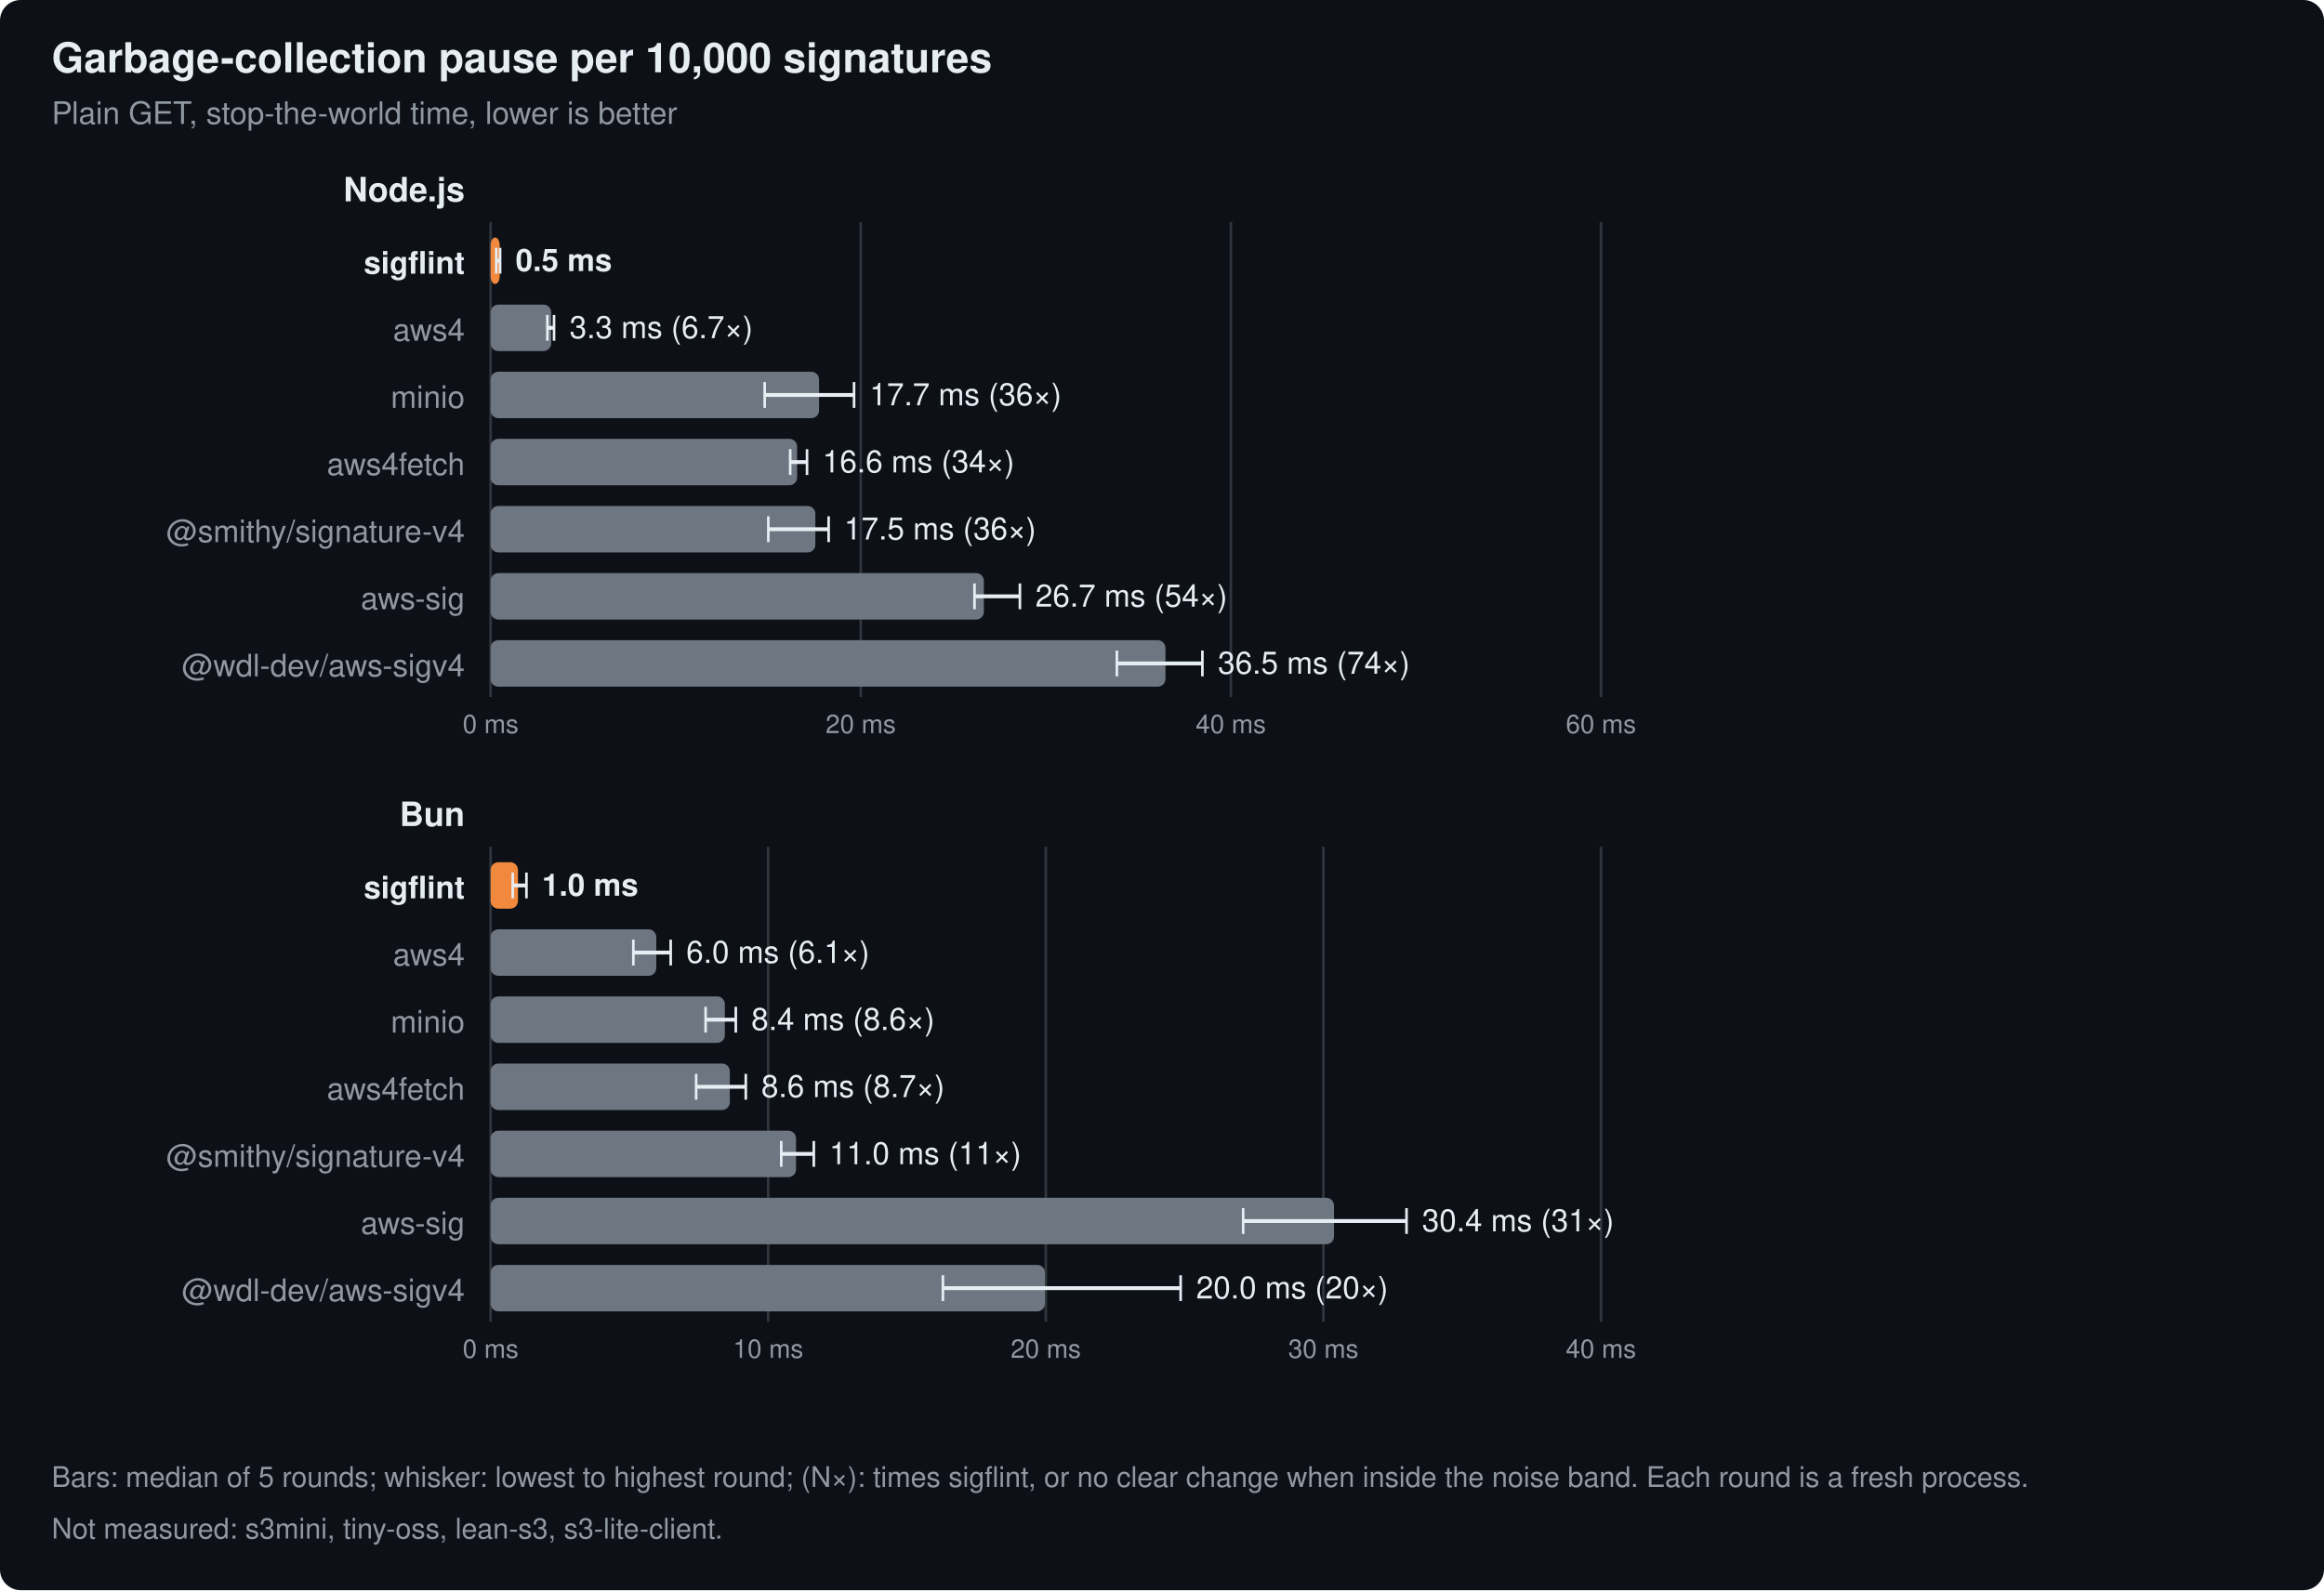
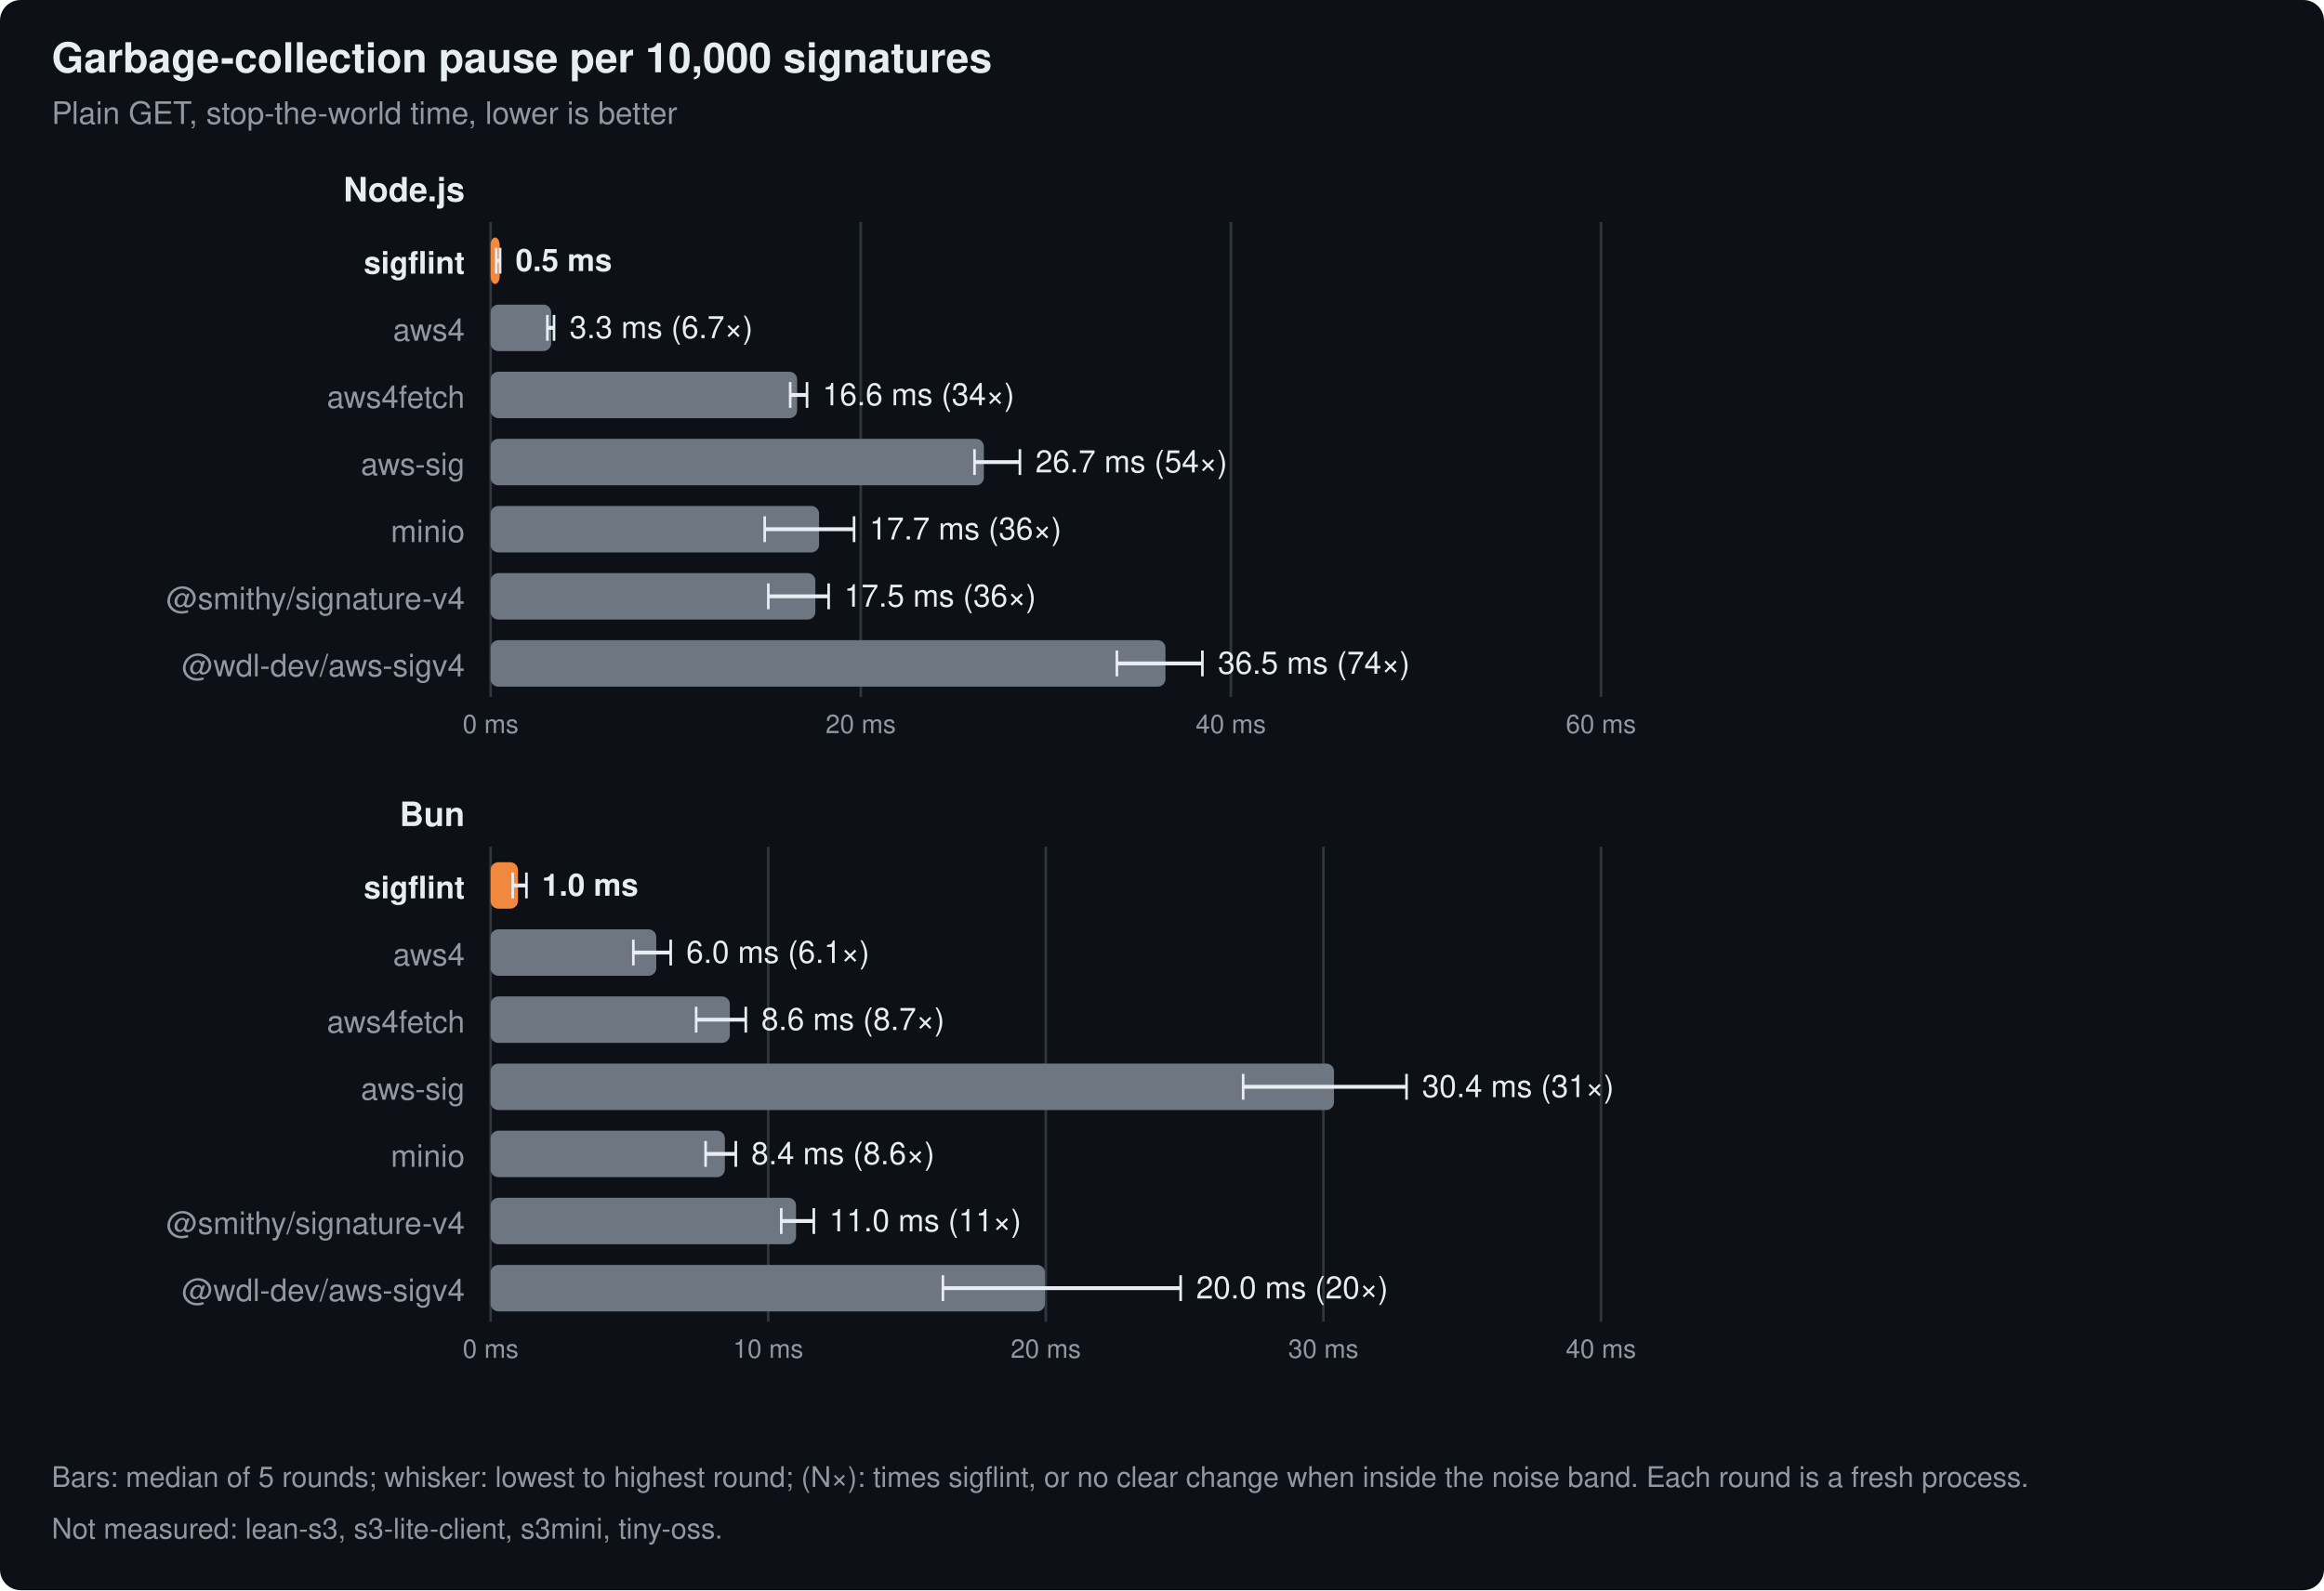
<svg xmlns="http://www.w3.org/2000/svg" width="900" height="616" viewBox="0 0 900 616" role="img" aria-labelledby="t" font-family="-apple-system,BlinkMacSystemFont,'Segoe UI',Helvetica,Arial,sans-serif">
  <rect width="900" height="616" rx="8" fill="#0d1117" />
  <text x="20" y="28" font-size="16" fill="#e6edf3" text-anchor="start" font-weight="600">Garbage-collection pause per 10,000 signatures</text>
  <text x="20" y="48" font-size="12" fill="#9198a1" text-anchor="start" font-weight="400">Plain GET, stop-the-world time, lower is better</text>
  <text x="180" y="78" font-size="13" fill="#e6edf3" text-anchor="end" font-weight="700">Node.js</text>
  <line x1="190" y1="86" x2="190" y2="270" stroke="#30363d" />
  <text x="190" y="284" font-size="10" fill="#9198a1" text-anchor="middle" font-weight="400">0 ms</text>
  <line x1="333.333" y1="86" x2="333.333" y2="270" stroke="#30363d" />
  <text x="333.333" y="284" font-size="10" fill="#9198a1" text-anchor="middle" font-weight="400">20 ms</text>
  <line x1="476.667" y1="86" x2="476.667" y2="270" stroke="#30363d" />
  <text x="476.667" y="284" font-size="10" fill="#9198a1" text-anchor="middle" font-weight="400">40 ms</text>
  <line x1="620" y1="86" x2="620" y2="270" stroke="#30363d" />
  <text x="620" y="284" font-size="10" fill="#9198a1" text-anchor="middle" font-weight="400">60 ms</text>
  <text x="180" y="106" font-size="12" fill="#e6edf3" text-anchor="end" font-weight="700">sigflint</text>
  <rect x="190" y="92" width="3.512" height="18" rx="3" fill="#f0883e" />
  <line x1="192.173" y1="101" x2="193.672" y2="101" stroke="#e6edf3" stroke-width="1.5" />
  <line x1="192.173" y1="96" x2="192.173" y2="106" stroke="#e6edf3" />
  <line x1="193.672" y1="96" x2="193.672" y2="106" stroke="#e6edf3" />
  <text x="199.672" y="105" font-size="12" fill="#e6edf3" text-anchor="start" font-weight="700">0.5 ms</text>
  <text x="180" y="132" font-size="12" fill="#9198a1" text-anchor="end" font-weight="400">aws4</text>
  <rect x="190" y="118" width="23.447" height="18" rx="3" fill="#6e7681" />
  <line x1="211.972" y1="127" x2="214.556" y2="127" stroke="#e6edf3" stroke-width="1.5" />
  <line x1="211.972" y1="122" x2="211.972" y2="132" stroke="#e6edf3" />
  <line x1="214.556" y1="122" x2="214.556" y2="132" stroke="#e6edf3" />
  <text x="220.556" y="131" font-size="12" fill="#e6edf3" text-anchor="start" font-weight="400">3.3 ms  (6.7×)</text>
-   <text x="180" y="158" font-size="12" fill="#9198a1" text-anchor="end" font-weight="400">minio</text>
-   <rect x="190" y="144" width="127.191" height="18" rx="3" fill="#6e7681" />
-   <line x1="296.131" y1="153" x2="330.747" y2="153" stroke="#e6edf3" stroke-width="1.5" />
-   <line x1="296.131" y1="148" x2="296.131" y2="158" stroke="#e6edf3" />
-   <line x1="330.747" y1="148" x2="330.747" y2="158" stroke="#e6edf3" />
-   <text x="336.747" y="157" font-size="12" fill="#e6edf3" text-anchor="start" font-weight="400">17.7 ms  (36×)</text>
-   <text x="180" y="184" font-size="12" fill="#9198a1" text-anchor="end" font-weight="400">aws4fetch</text>
-   <rect x="190" y="170" width="118.692" height="18" rx="3" fill="#6e7681" />
-   <line x1="306.009" y1="179" x2="312.528" y2="179" stroke="#e6edf3" stroke-width="1.5" />
-   <line x1="306.009" y1="174" x2="306.009" y2="184" stroke="#e6edf3" />
-   <line x1="312.528" y1="174" x2="312.528" y2="184" stroke="#e6edf3" />
-   <text x="318.528" y="183" font-size="12" fill="#e6edf3" text-anchor="start" font-weight="400">16.6 ms  (34×)</text>
-   <text x="180" y="210" font-size="12" fill="#9198a1" text-anchor="end" font-weight="400">@smithy/signature-v4</text>
-   <rect x="190" y="196" width="125.76" height="18" rx="3" fill="#6e7681" />
-   <line x1="297.541" y1="205" x2="320.896" y2="205" stroke="#e6edf3" stroke-width="1.5" />
-   <line x1="297.541" y1="200" x2="297.541" y2="210" stroke="#e6edf3" />
-   <line x1="320.896" y1="200" x2="320.896" y2="210" stroke="#e6edf3" />
-   <text x="326.896" y="209" font-size="12" fill="#e6edf3" text-anchor="start" font-weight="400">17.5 ms  (36×)</text>
-   <text x="180" y="236" font-size="12" fill="#9198a1" text-anchor="end" font-weight="400">aws-sig</text>
-   <rect x="190" y="222" width="191.007" height="18" rx="3" fill="#6e7681" />
-   <line x1="377.39" y1="231" x2="394.972" y2="231" stroke="#e6edf3" stroke-width="1.5" />
-   <line x1="377.39" y1="226" x2="377.39" y2="236" stroke="#e6edf3" />
-   <line x1="394.972" y1="226" x2="394.972" y2="236" stroke="#e6edf3" />
-   <text x="400.972" y="235" font-size="12" fill="#e6edf3" text-anchor="start" font-weight="400">26.7 ms  (54×)</text>
+   <text x="180" y="158" font-size="12" fill="#9198a1" text-anchor="end" font-weight="400">aws4fetch</text>
+   <rect x="190" y="144" width="118.692" height="18" rx="3" fill="#6e7681" />
+   <line x1="306.009" y1="153" x2="312.528" y2="153" stroke="#e6edf3" stroke-width="1.5" />
+   <line x1="306.009" y1="148" x2="306.009" y2="158" stroke="#e6edf3" />
+   <line x1="312.528" y1="148" x2="312.528" y2="158" stroke="#e6edf3" />
+   <text x="318.528" y="157" font-size="12" fill="#e6edf3" text-anchor="start" font-weight="400">16.6 ms  (34×)</text>
+   <text x="180" y="184" font-size="12" fill="#9198a1" text-anchor="end" font-weight="400">aws-sig</text>
+   <rect x="190" y="170" width="191.007" height="18" rx="3" fill="#6e7681" />
+   <line x1="377.39" y1="179" x2="394.972" y2="179" stroke="#e6edf3" stroke-width="1.5" />
+   <line x1="377.39" y1="174" x2="377.39" y2="184" stroke="#e6edf3" />
+   <line x1="394.972" y1="174" x2="394.972" y2="184" stroke="#e6edf3" />
+   <text x="400.972" y="183" font-size="12" fill="#e6edf3" text-anchor="start" font-weight="400">26.7 ms  (54×)</text>
+   <text x="180" y="210" font-size="12" fill="#9198a1" text-anchor="end" font-weight="400">minio</text>
+   <rect x="190" y="196" width="127.191" height="18" rx="3" fill="#6e7681" />
+   <line x1="296.131" y1="205" x2="330.747" y2="205" stroke="#e6edf3" stroke-width="1.5" />
+   <line x1="296.131" y1="200" x2="296.131" y2="210" stroke="#e6edf3" />
+   <line x1="330.747" y1="200" x2="330.747" y2="210" stroke="#e6edf3" />
+   <text x="336.747" y="209" font-size="12" fill="#e6edf3" text-anchor="start" font-weight="400">17.7 ms  (36×)</text>
+   <text x="180" y="236" font-size="12" fill="#9198a1" text-anchor="end" font-weight="400">@smithy/signature-v4</text>
+   <rect x="190" y="222" width="125.76" height="18" rx="3" fill="#6e7681" />
+   <line x1="297.541" y1="231" x2="320.896" y2="231" stroke="#e6edf3" stroke-width="1.5" />
+   <line x1="297.541" y1="226" x2="297.541" y2="236" stroke="#e6edf3" />
+   <line x1="320.896" y1="226" x2="320.896" y2="236" stroke="#e6edf3" />
+   <text x="326.896" y="235" font-size="12" fill="#e6edf3" text-anchor="start" font-weight="400">17.5 ms  (36×)</text>
  <text x="180" y="262" font-size="12" fill="#9198a1" text-anchor="end" font-weight="400">@wdl-dev/aws-sigv4</text>
  <rect x="190" y="248" width="261.34" height="18" rx="3" fill="#6e7681" />
  <line x1="432.526" y1="257" x2="465.644" y2="257" stroke="#e6edf3" stroke-width="1.5" />
  <line x1="432.526" y1="252" x2="432.526" y2="262" stroke="#e6edf3" />
  <line x1="465.644" y1="252" x2="465.644" y2="262" stroke="#e6edf3" />
  <text x="471.644" y="261" font-size="12" fill="#e6edf3" text-anchor="start" font-weight="400">36.5 ms  (74×)</text>
  <text x="180" y="320" font-size="13" fill="#e6edf3" text-anchor="end" font-weight="700">Bun</text>
  <line x1="190" y1="328" x2="190" y2="512" stroke="#30363d" />
  <text x="190" y="526" font-size="10" fill="#9198a1" text-anchor="middle" font-weight="400">0 ms</text>
  <line x1="297.5" y1="328" x2="297.5" y2="512" stroke="#30363d" />
  <text x="297.5" y="526" font-size="10" fill="#9198a1" text-anchor="middle" font-weight="400">10 ms</text>
  <line x1="405" y1="328" x2="405" y2="512" stroke="#30363d" />
  <text x="405" y="526" font-size="10" fill="#9198a1" text-anchor="middle" font-weight="400">20 ms</text>
  <line x1="512.5" y1="328" x2="512.5" y2="512" stroke="#30363d" />
  <text x="512.5" y="526" font-size="10" fill="#9198a1" text-anchor="middle" font-weight="400">30 ms</text>
  <line x1="620" y1="328" x2="620" y2="512" stroke="#30363d" />
  <text x="620" y="526" font-size="10" fill="#9198a1" text-anchor="middle" font-weight="400">40 ms</text>
  <text x="180" y="348" font-size="12" fill="#e6edf3" text-anchor="end" font-weight="700">sigflint</text>
  <rect x="190" y="334" width="10.59" height="18" rx="3" fill="#f0883e" />
  <line x1="198.557" y1="343" x2="203.868" y2="343" stroke="#e6edf3" stroke-width="1.5" />
  <line x1="198.557" y1="338" x2="198.557" y2="348" stroke="#e6edf3" />
  <line x1="203.868" y1="338" x2="203.868" y2="348" stroke="#e6edf3" />
  <text x="209.868" y="347" font-size="12" fill="#e6edf3" text-anchor="start" font-weight="700">1.0 ms</text>
  <text x="180" y="374" font-size="12" fill="#9198a1" text-anchor="end" font-weight="400">aws4</text>
  <rect x="190" y="360" width="64.151" height="18" rx="3" fill="#6e7681" />
  <line x1="245.271" y1="369" x2="259.737" y2="369" stroke="#e6edf3" stroke-width="1.5" />
  <line x1="245.271" y1="364" x2="245.271" y2="374" stroke="#e6edf3" />
  <line x1="259.737" y1="364" x2="259.737" y2="374" stroke="#e6edf3" />
  <text x="265.737" y="373" font-size="12" fill="#e6edf3" text-anchor="start" font-weight="400">6.0 ms  (6.1×)</text>
-   <text x="180" y="400" font-size="12" fill="#9198a1" text-anchor="end" font-weight="400">minio</text>
-   <rect x="190" y="386" width="90.705" height="18" rx="3" fill="#6e7681" />
-   <line x1="273.256" y1="395" x2="284.949" y2="395" stroke="#e6edf3" stroke-width="1.5" />
-   <line x1="273.256" y1="390" x2="273.256" y2="400" stroke="#e6edf3" />
-   <line x1="284.949" y1="390" x2="284.949" y2="400" stroke="#e6edf3" />
-   <text x="290.949" y="399" font-size="12" fill="#e6edf3" text-anchor="start" font-weight="400">8.4 ms  (8.6×)</text>
-   <text x="180" y="426" font-size="12" fill="#9198a1" text-anchor="end" font-weight="400">aws4fetch</text>
-   <rect x="190" y="412" width="92.635" height="18" rx="3" fill="#6e7681" />
-   <line x1="269.595" y1="421" x2="288.815" y2="421" stroke="#e6edf3" stroke-width="1.5" />
-   <line x1="269.595" y1="416" x2="269.595" y2="426" stroke="#e6edf3" />
-   <line x1="288.815" y1="416" x2="288.815" y2="426" stroke="#e6edf3" />
-   <text x="294.815" y="425" font-size="12" fill="#e6edf3" text-anchor="start" font-weight="400">8.6 ms  (8.7×)</text>
-   <text x="180" y="452" font-size="12" fill="#9198a1" text-anchor="end" font-weight="400">@smithy/signature-v4</text>
-   <rect x="190" y="438" width="118.277" height="18" rx="3" fill="#6e7681" />
-   <line x1="302.55" y1="447" x2="315.162" y2="447" stroke="#e6edf3" stroke-width="1.5" />
-   <line x1="302.55" y1="442" x2="302.55" y2="452" stroke="#e6edf3" />
-   <line x1="315.162" y1="442" x2="315.162" y2="452" stroke="#e6edf3" />
-   <text x="321.162" y="451" font-size="12" fill="#e6edf3" text-anchor="start" font-weight="400">11.0 ms  (11×)</text>
-   <text x="180" y="478" font-size="12" fill="#9198a1" text-anchor="end" font-weight="400">aws-sig</text>
-   <rect x="190" y="464" width="326.608" height="18" rx="3" fill="#6e7681" />
-   <line x1="481.429" y1="473" x2="544.696" y2="473" stroke="#e6edf3" stroke-width="1.5" />
-   <line x1="481.429" y1="468" x2="481.429" y2="478" stroke="#e6edf3" />
-   <line x1="544.696" y1="468" x2="544.696" y2="478" stroke="#e6edf3" />
-   <text x="550.696" y="477" font-size="12" fill="#e6edf3" text-anchor="start" font-weight="400">30.4 ms  (31×)</text>
+   <text x="180" y="400" font-size="12" fill="#9198a1" text-anchor="end" font-weight="400">aws4fetch</text>
+   <rect x="190" y="386" width="92.635" height="18" rx="3" fill="#6e7681" />
+   <line x1="269.595" y1="395" x2="288.815" y2="395" stroke="#e6edf3" stroke-width="1.5" />
+   <line x1="269.595" y1="390" x2="269.595" y2="400" stroke="#e6edf3" />
+   <line x1="288.815" y1="390" x2="288.815" y2="400" stroke="#e6edf3" />
+   <text x="294.815" y="399" font-size="12" fill="#e6edf3" text-anchor="start" font-weight="400">8.6 ms  (8.7×)</text>
+   <text x="180" y="426" font-size="12" fill="#9198a1" text-anchor="end" font-weight="400">aws-sig</text>
+   <rect x="190" y="412" width="326.608" height="18" rx="3" fill="#6e7681" />
+   <line x1="481.429" y1="421" x2="544.696" y2="421" stroke="#e6edf3" stroke-width="1.5" />
+   <line x1="481.429" y1="416" x2="481.429" y2="426" stroke="#e6edf3" />
+   <line x1="544.696" y1="416" x2="544.696" y2="426" stroke="#e6edf3" />
+   <text x="550.696" y="425" font-size="12" fill="#e6edf3" text-anchor="start" font-weight="400">30.4 ms  (31×)</text>
+   <text x="180" y="452" font-size="12" fill="#9198a1" text-anchor="end" font-weight="400">minio</text>
+   <rect x="190" y="438" width="90.705" height="18" rx="3" fill="#6e7681" />
+   <line x1="273.256" y1="447" x2="284.949" y2="447" stroke="#e6edf3" stroke-width="1.5" />
+   <line x1="273.256" y1="442" x2="273.256" y2="452" stroke="#e6edf3" />
+   <line x1="284.949" y1="442" x2="284.949" y2="452" stroke="#e6edf3" />
+   <text x="290.949" y="451" font-size="12" fill="#e6edf3" text-anchor="start" font-weight="400">8.4 ms  (8.6×)</text>
+   <text x="180" y="478" font-size="12" fill="#9198a1" text-anchor="end" font-weight="400">@smithy/signature-v4</text>
+   <rect x="190" y="464" width="118.277" height="18" rx="3" fill="#6e7681" />
+   <line x1="302.55" y1="473" x2="315.162" y2="473" stroke="#e6edf3" stroke-width="1.5" />
+   <line x1="302.55" y1="468" x2="302.55" y2="478" stroke="#e6edf3" />
+   <line x1="315.162" y1="468" x2="315.162" y2="478" stroke="#e6edf3" />
+   <text x="321.162" y="477" font-size="12" fill="#e6edf3" text-anchor="start" font-weight="400">11.0 ms  (11×)</text>
  <text x="180" y="504" font-size="12" fill="#9198a1" text-anchor="end" font-weight="400">@wdl-dev/aws-sigv4</text>
  <rect x="190" y="490" width="214.674" height="18" rx="3" fill="#6e7681" />
  <line x1="365.156" y1="499" x2="457.221" y2="499" stroke="#e6edf3" stroke-width="1.5" />
  <line x1="365.156" y1="494" x2="365.156" y2="504" stroke="#e6edf3" />
  <line x1="457.221" y1="494" x2="457.221" y2="504" stroke="#e6edf3" />
  <text x="463.221" y="503" font-size="12" fill="#e6edf3" text-anchor="start" font-weight="400">20.0 ms  (20×)</text>
  <text x="20" y="576" font-size="11" fill="#9198a1" text-anchor="start" font-weight="400">Bars: median of 5 rounds; whisker: lowest to highest round; (N×): times sigflint, or no clear change when inside the noise band. Each round is a fresh process.</text>
-   <text x="20" y="596" font-size="11" fill="#9198a1" text-anchor="start" font-weight="400">Not measured: s3mini, tiny-oss, lean-s3, s3-lite-client.</text>
+   <text x="20" y="596" font-size="11" fill="#9198a1" text-anchor="start" font-weight="400">Not measured: lean-s3, s3-lite-client, s3mini, tiny-oss.</text>
</svg>
